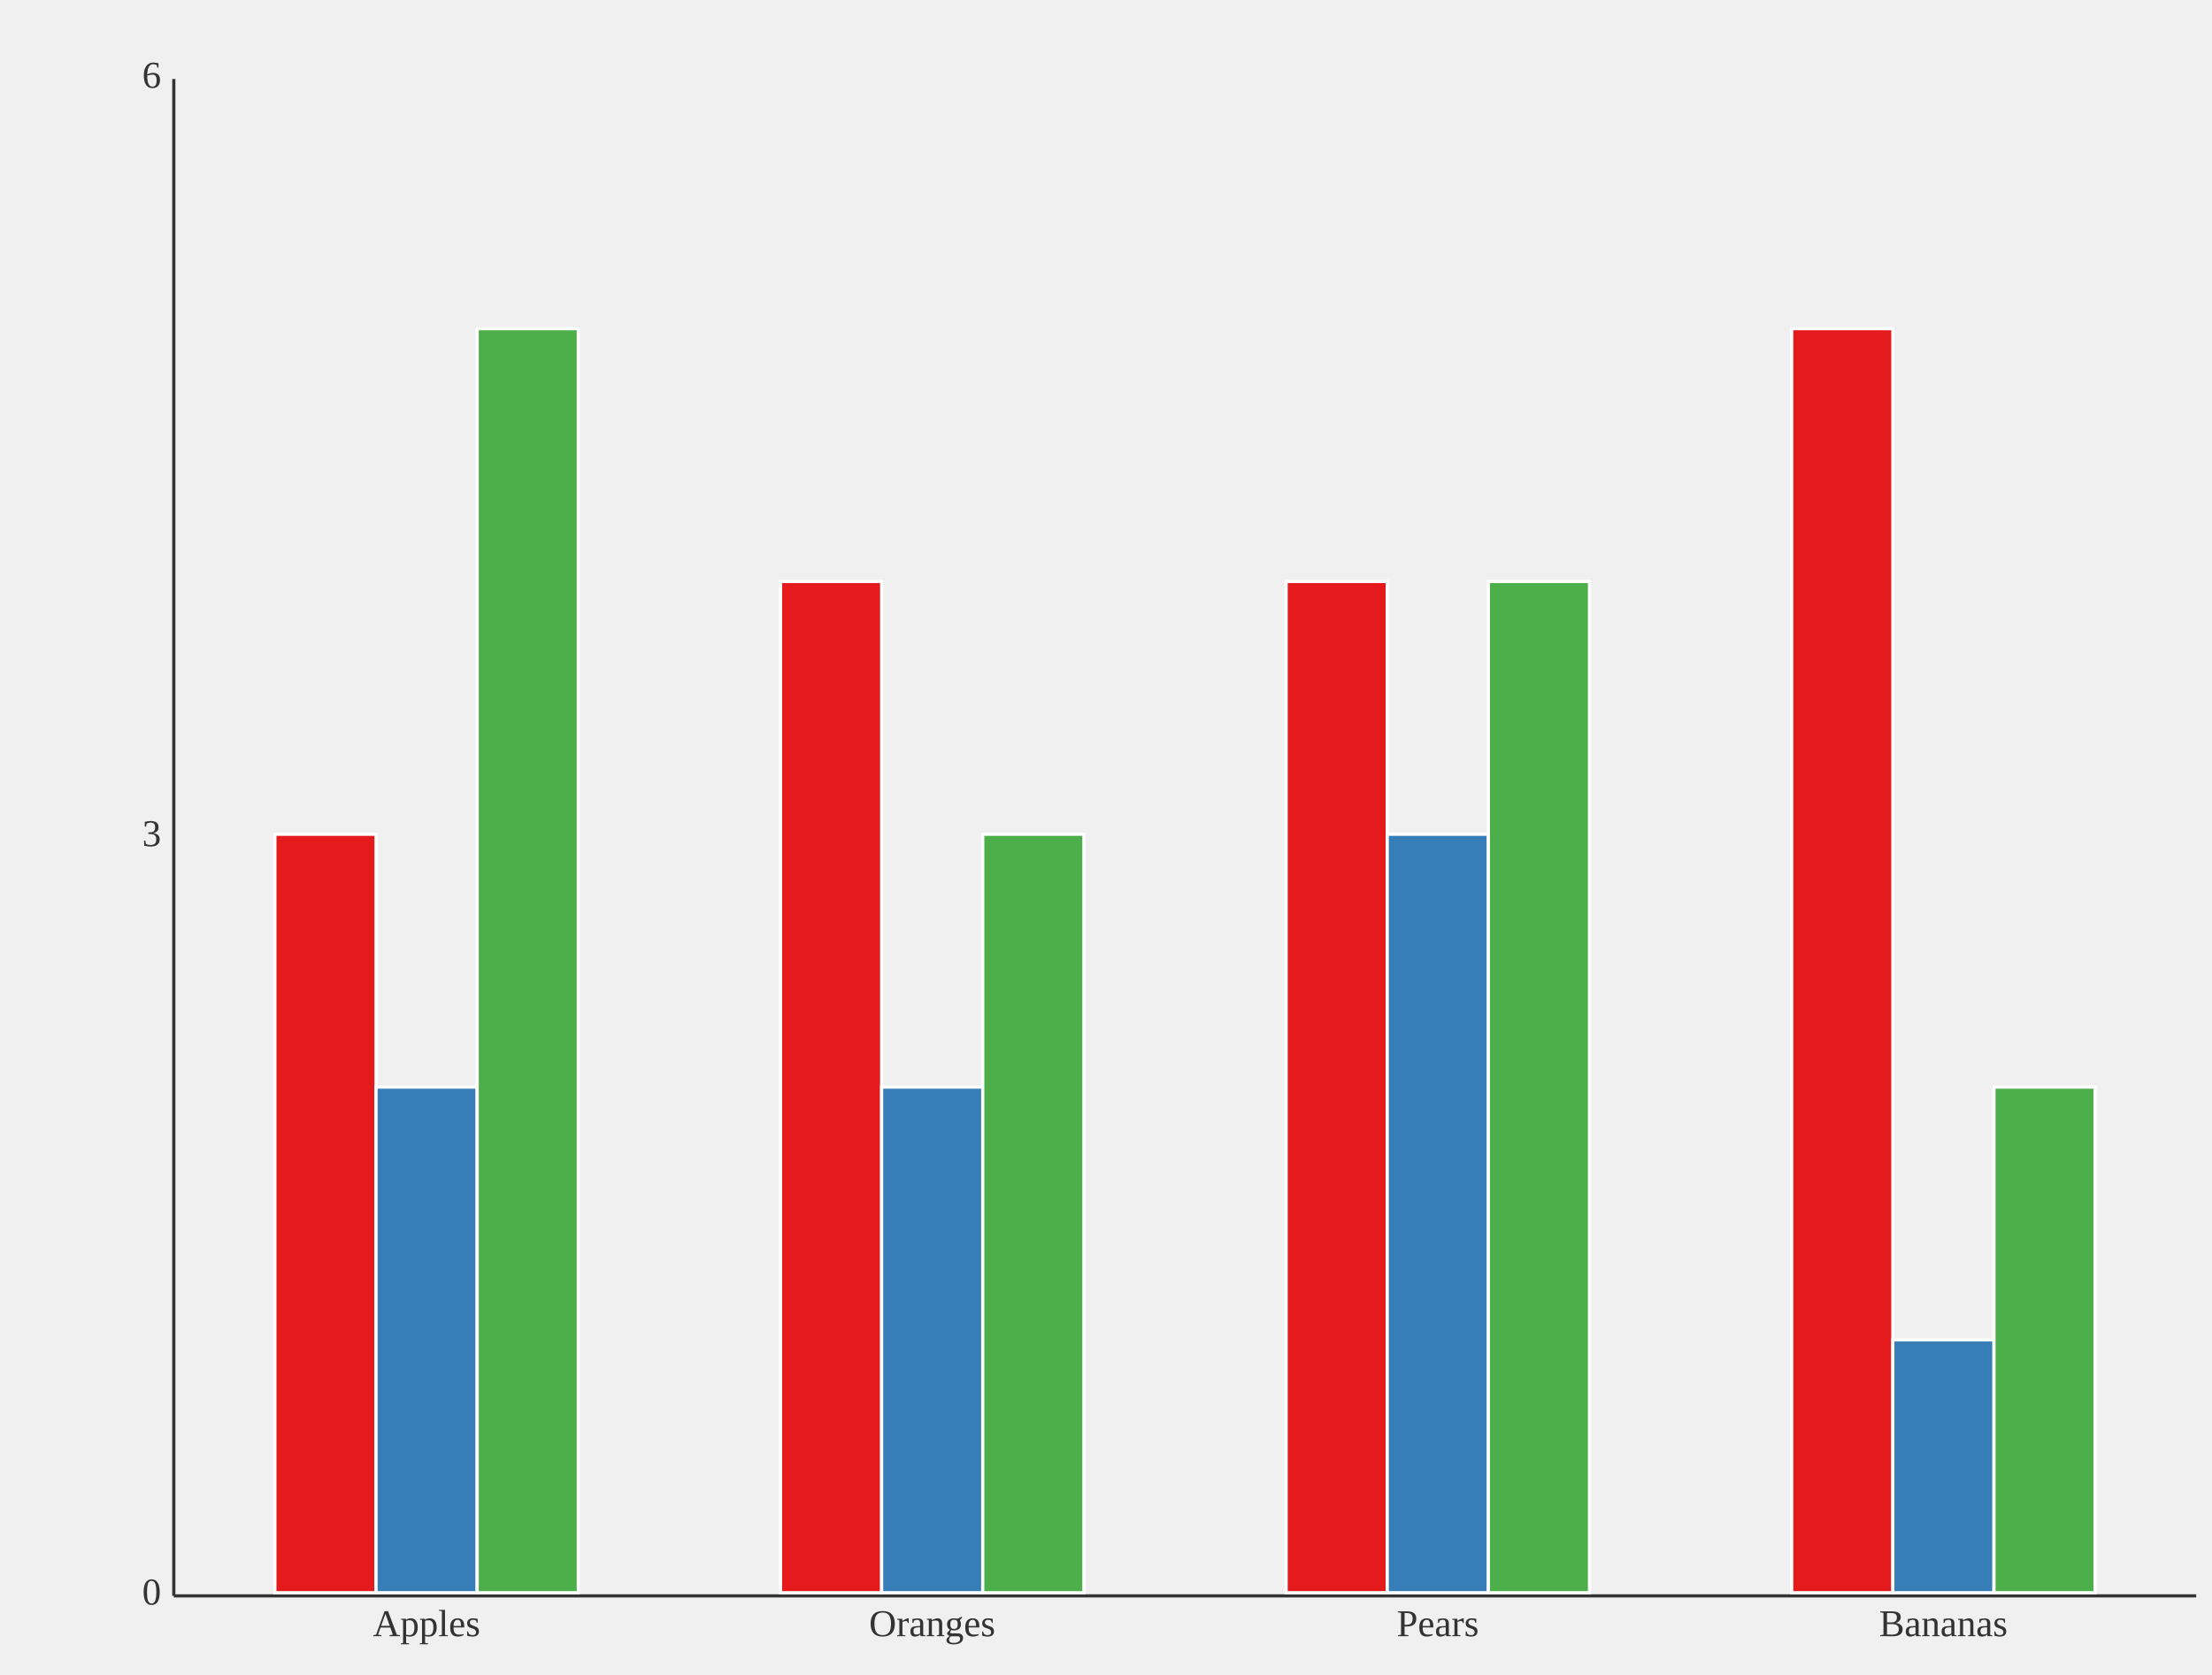
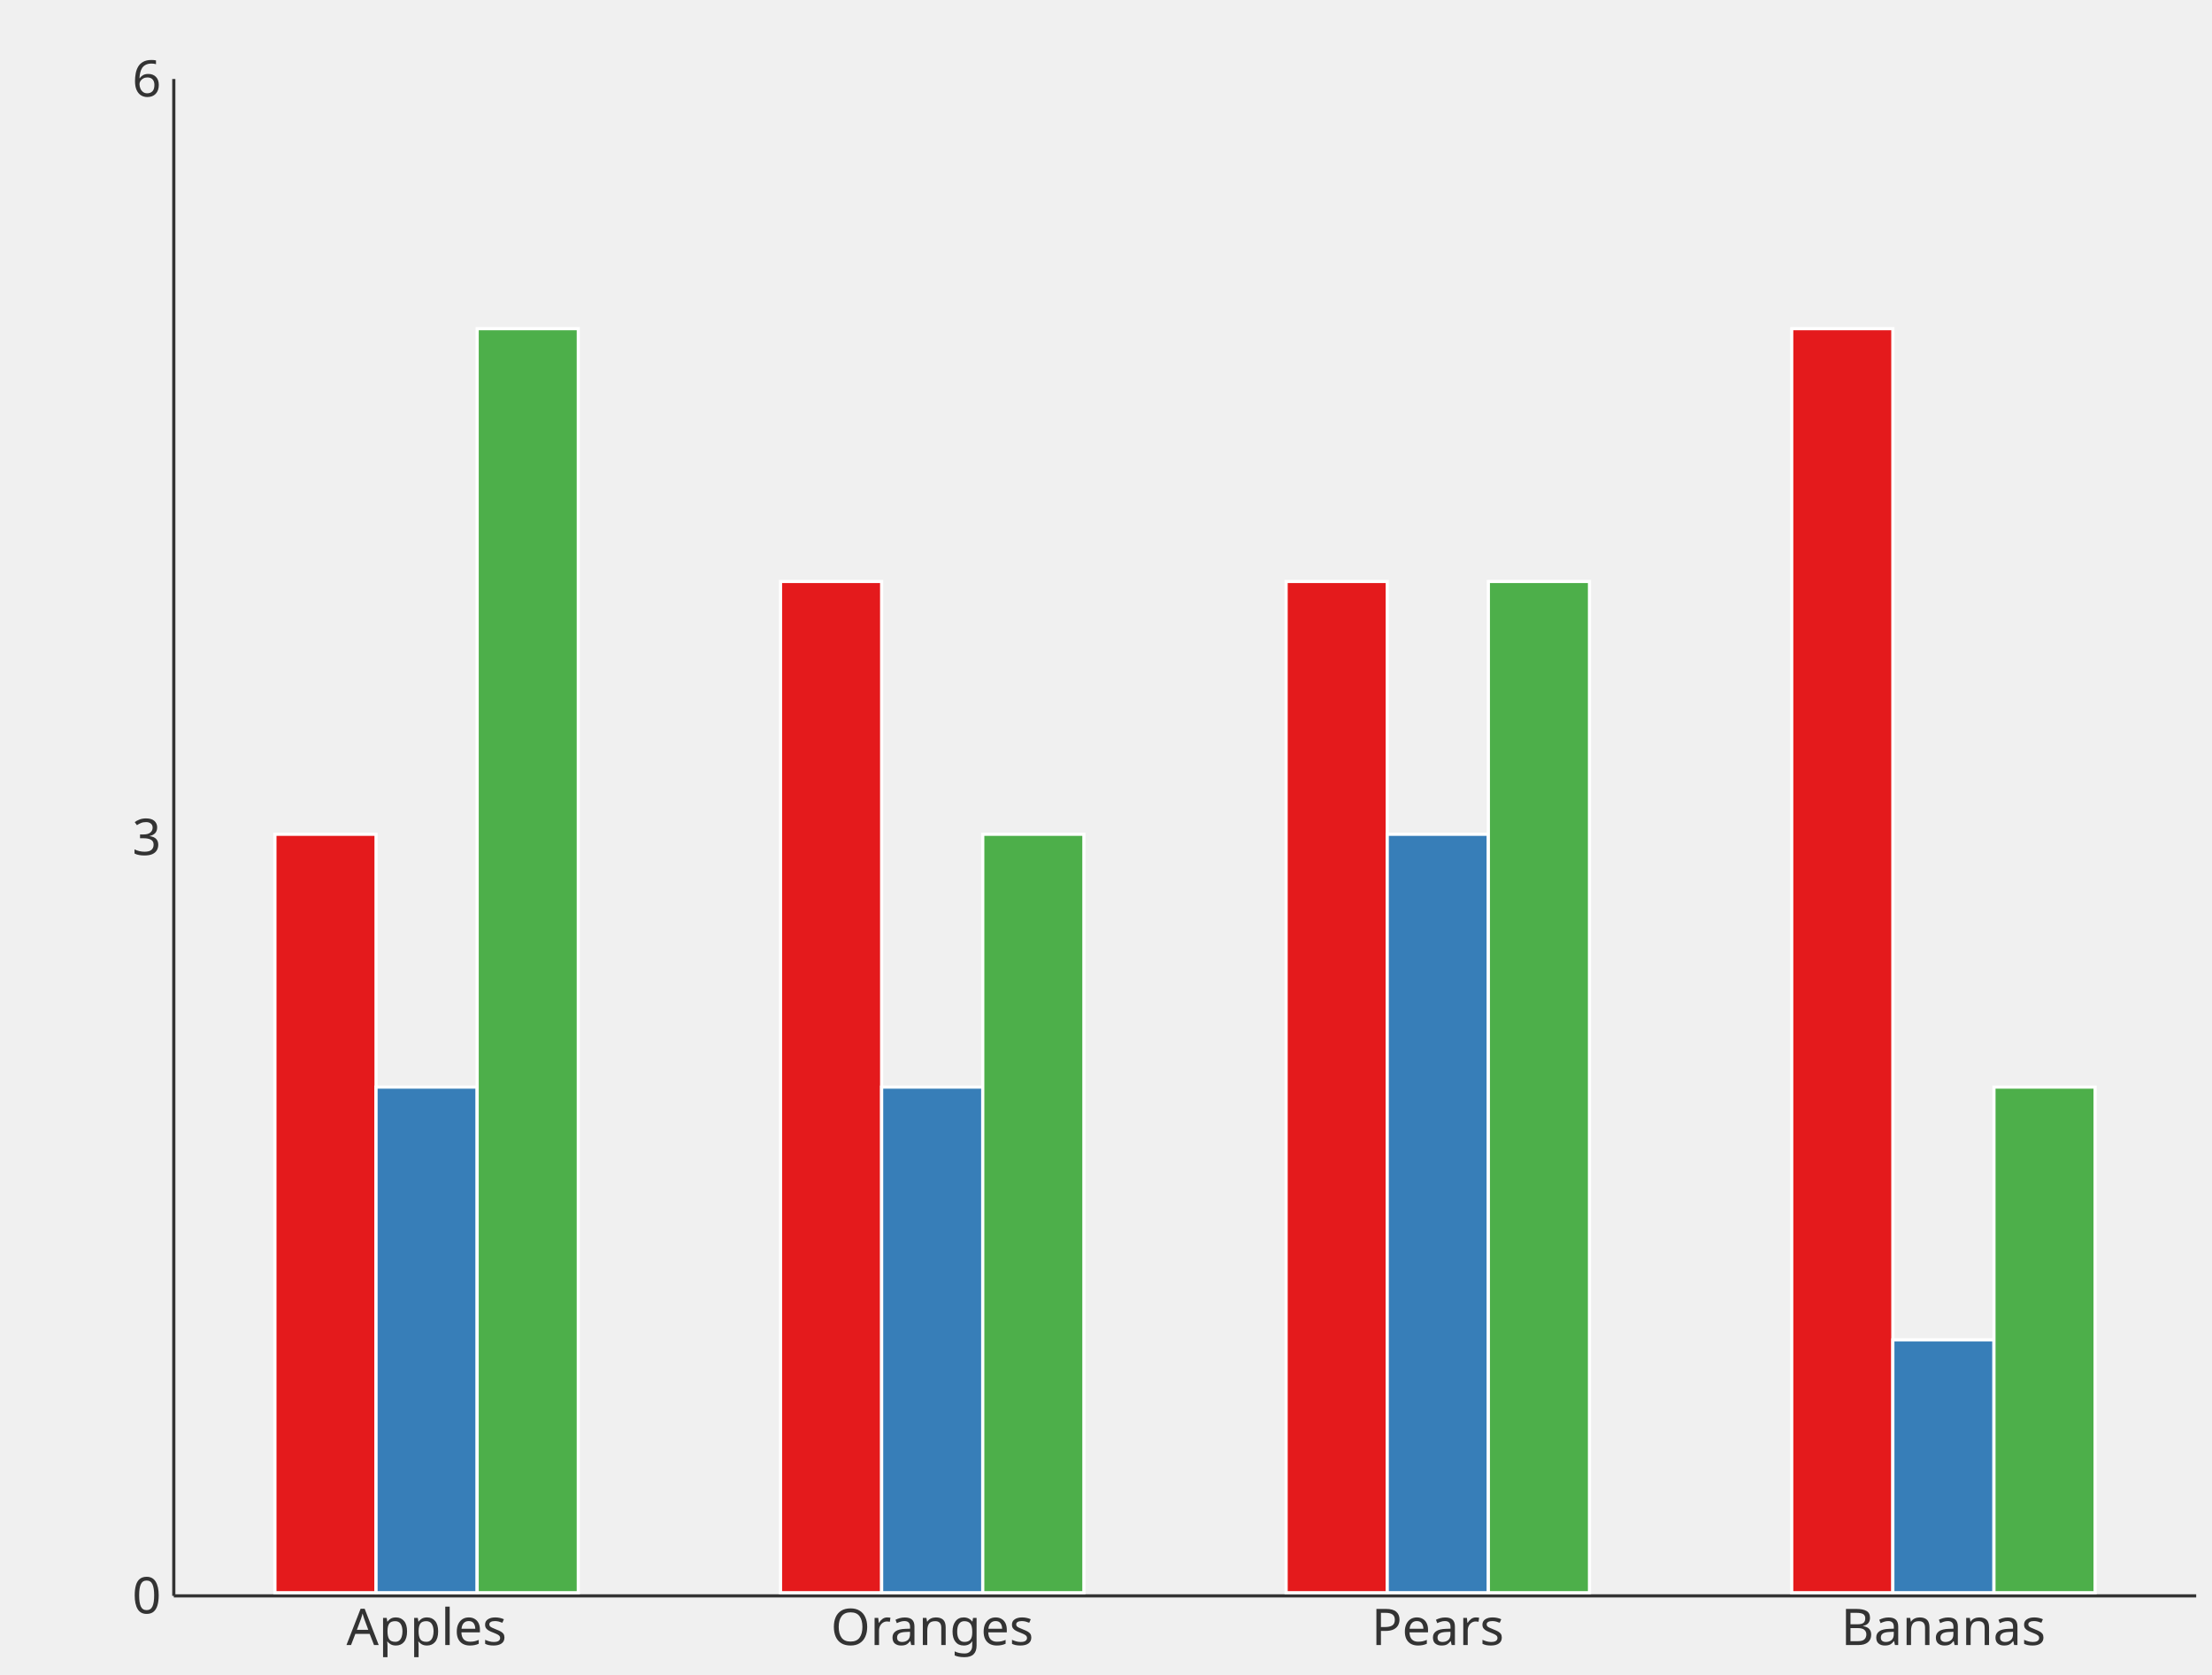
- <svg xmlns="http://www.w3.org/2000/svg" viewBox="-55 -25 700 530">
+ <svg xmlns="http://www.w3.org/2000/svg" font-family="sans-serif" font-size="16" viewBox="-55 -25 700 530">
  <g role="table">
    <line stroke="#333" x1="0" x2="0" y1="0" y2="480" />
    <line stroke="#333" x1="0" x2="640" y1="480" y2="480" />
    <g aria-hidden="true">
      <text dominant-baseline="middle" fill="#333" text-anchor="end" x="-4" y="480">0</text>
      <text dominant-baseline="middle" fill="#333" text-anchor="end" x="-4" y="240.0">3</text>
      <text dominant-baseline="middle" fill="#333" text-anchor="end" x="-4" y="0">6</text>
    </g>
    <g role="row">
      <text dominant-baseline="middle" fill="#333" role="columnheader" text-anchor="middle" x="80.0" y="490.0">Apples</text>
      <text dominant-baseline="middle" fill="#333" role="columnheader" text-anchor="middle" x="240.0" y="490.0">Oranges</text>
      <text dominant-baseline="middle" fill="#333" role="columnheader" text-anchor="middle" x="400.0" y="490.0">Pears</text>
      <text dominant-baseline="middle" fill="#333" role="columnheader" text-anchor="middle" x="560.0" y="490.0">Bananas</text>
    </g>
    <g fill="#e41a1c" role="row" stroke="white">
      <rect height="240.0" role="cell" width="32.0" x="32.0" y="239.0">
				</rect>
      <rect height="320.0" role="cell" width="32.0" x="192.0" y="159.0">
				</rect>
      <rect height="320.0" role="cell" width="32.0" x="352.0" y="159.0">
				</rect>
      <rect height="400.0" role="cell" width="32.0" x="512.0" y="79.0">
				</rect>
    </g>
    <g fill="#377eb8" role="row" stroke="white">
      <rect height="160.0" role="cell" width="32.0" x="64.0" y="319.0">
				</rect>
      <rect height="160.0" role="cell" width="32.0" x="224.0" y="319.0">
				</rect>
      <rect height="240.0" role="cell" width="32.0" x="384.0" y="239.0">
				</rect>
      <rect height="80.0" role="cell" width="32.0" x="544.0" y="399.0">
				</rect>
    </g>
    <g fill="#4daf4a" role="row" stroke="white">
      <rect height="400.0" role="cell" width="32.0" x="96.0" y="79.0">
				</rect>
      <rect height="240.0" role="cell" width="32.0" x="256.0" y="239.0">
				</rect>
      <rect height="320.0" role="cell" width="32.0" x="416.0" y="159.0">
				</rect>
      <rect height="160.0" role="cell" width="32.0" x="576.0" y="319.0">
				</rect>
    </g>
  </g>
</svg>
